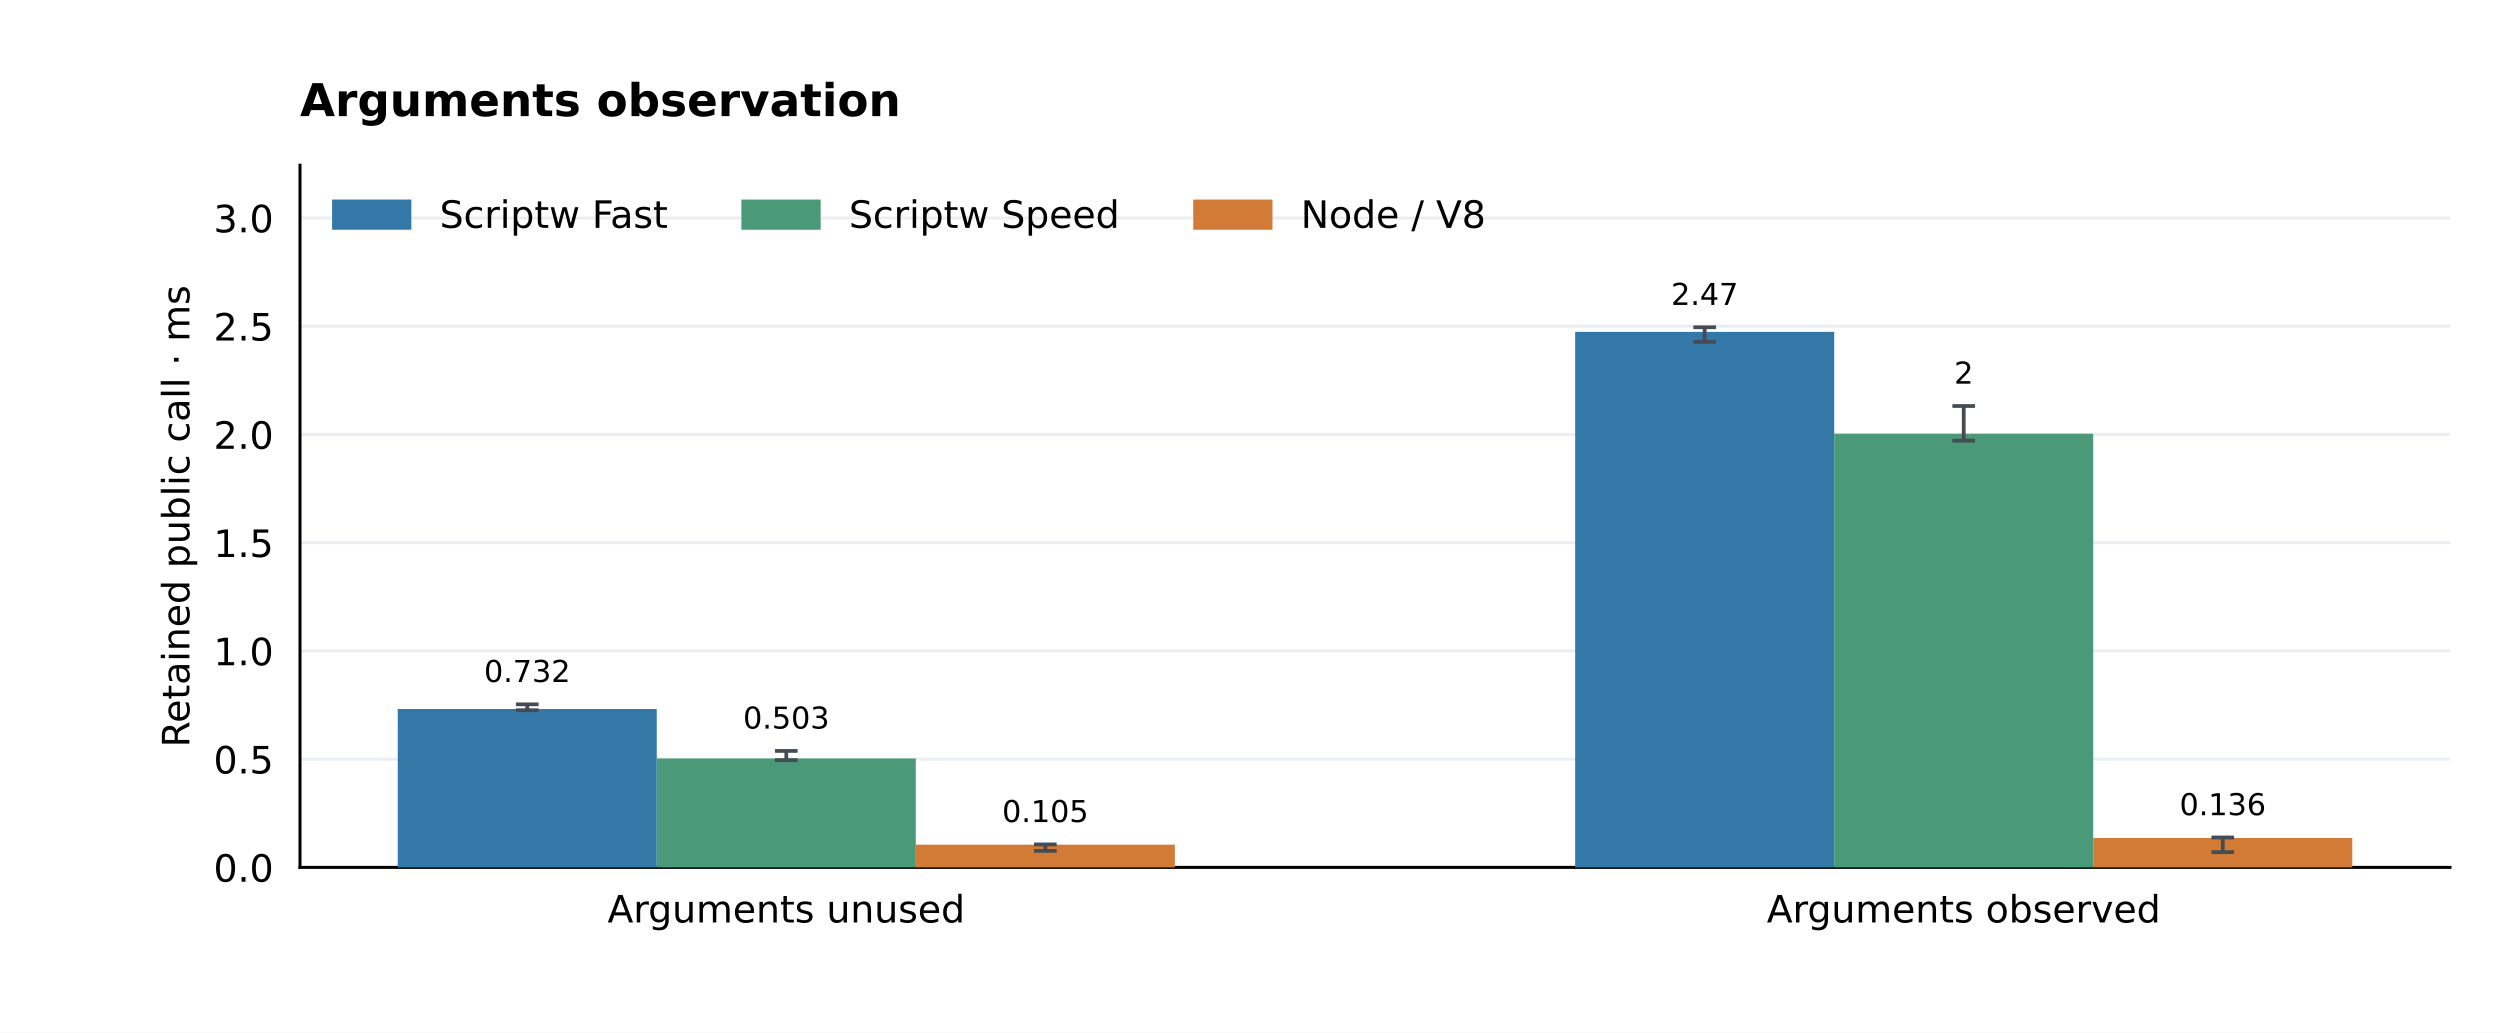
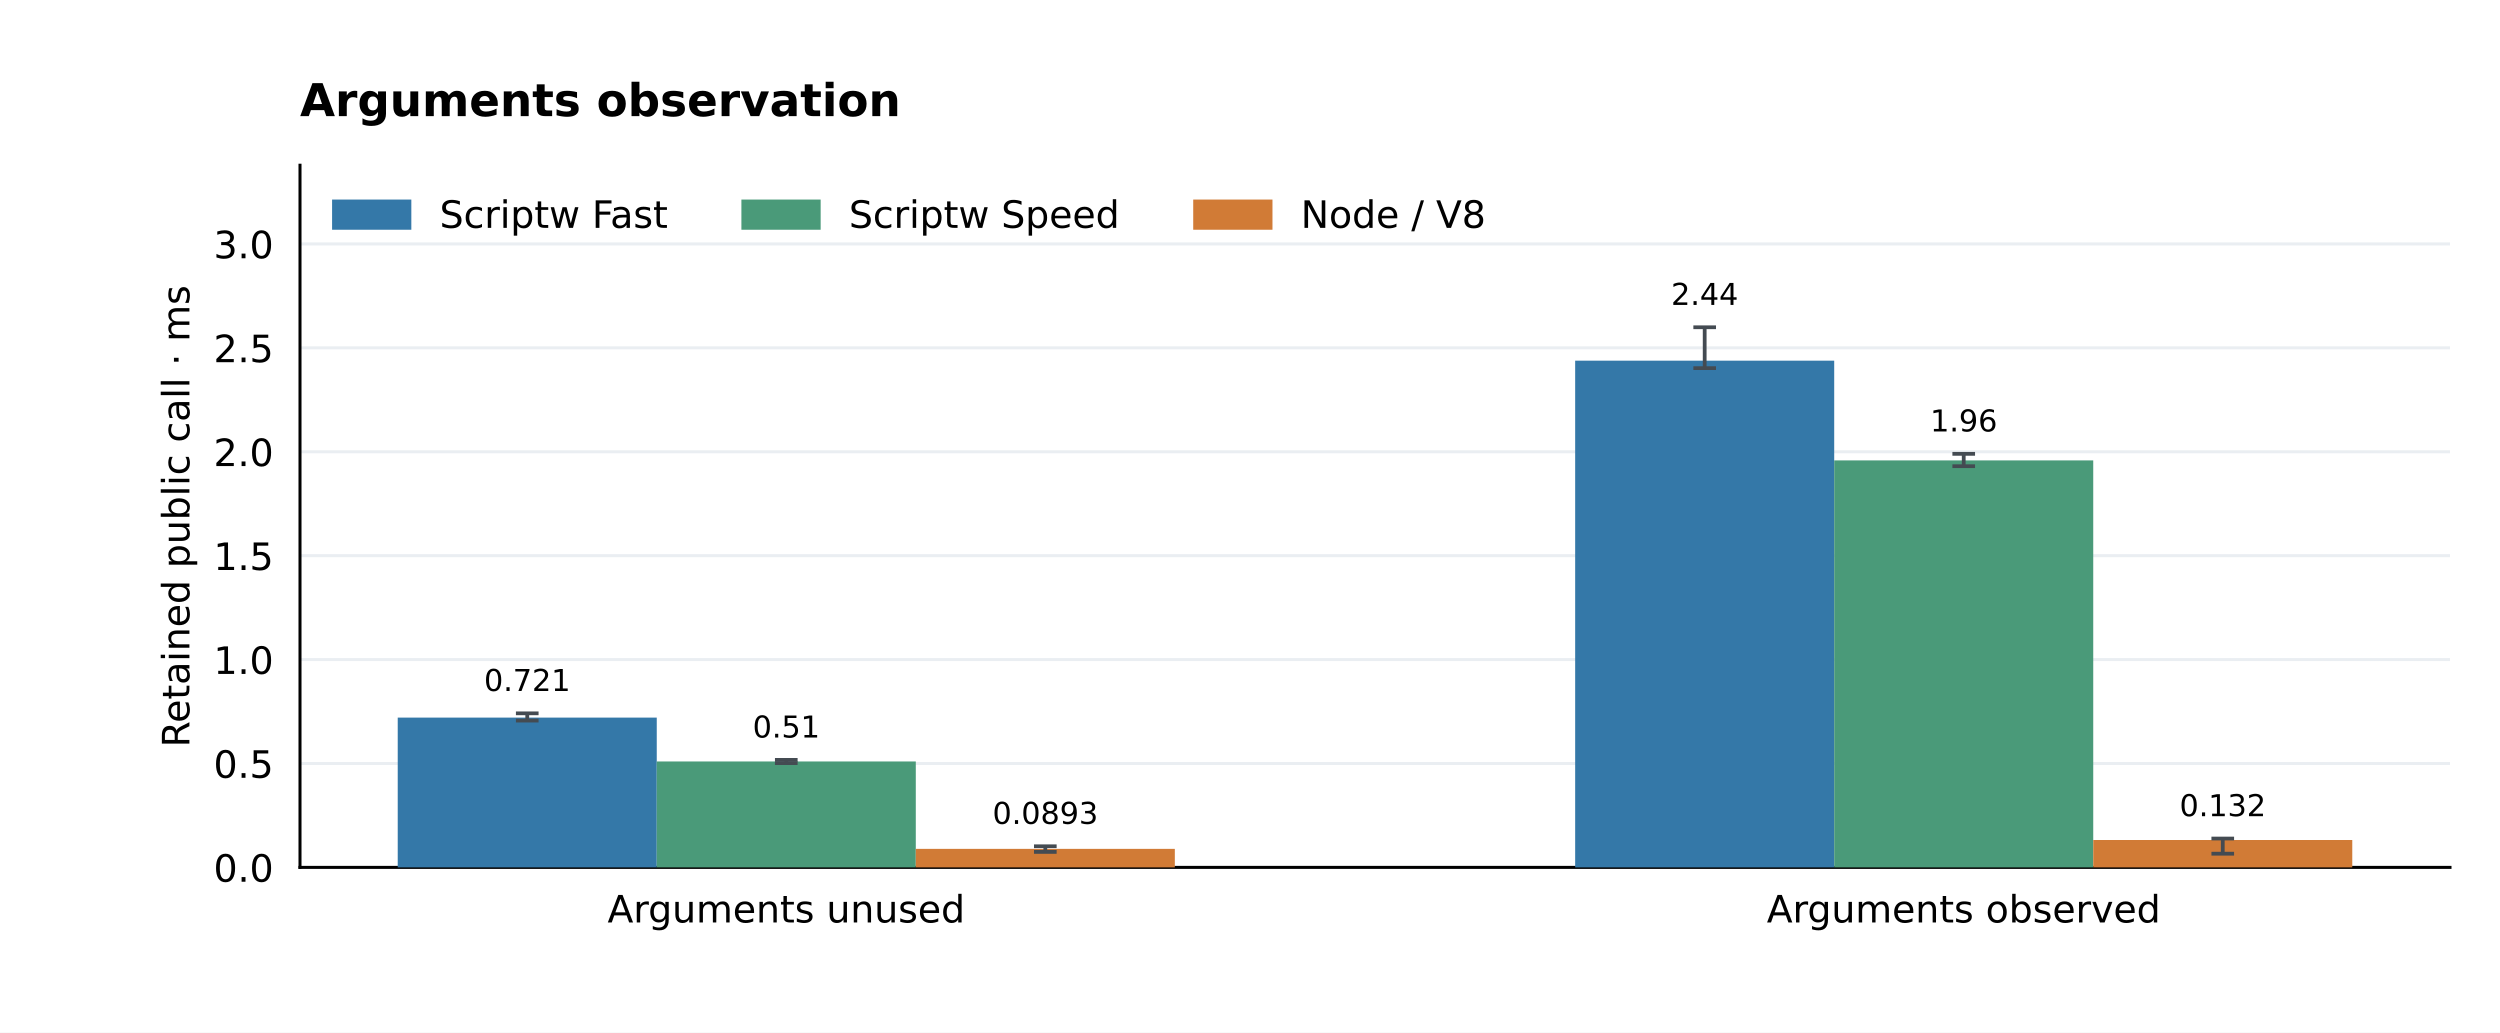
<svg xmlns="http://www.w3.org/2000/svg" xmlns:xlink="http://www.w3.org/1999/xlink" width="662.4pt" height="273.6pt" viewBox="0 0 662.4 273.6" version="1.1">
  <defs>
    <style type="text/css">*{stroke-linejoin: round; stroke-linecap: butt}</style>
  </defs>
  <g id="figure_1">
    <g id="patch_1">
      <path d="M 0 273.6 L 662.4 273.6 L 662.4 0 L 0 0 z " style="fill: #ffffff" />
    </g>
    <g id="axes_1">
      <g id="patch_2">
        <path d="M 79.488 229.824 L 649.152 229.824 L 649.152 43.776 L 79.488 43.776 z " style="fill: #ffffff" />
      </g>
      <g id="matplotlib.axis_1">
        <g id="xtick_1">
          <g id="line2d_1" />
          <g id="text_1">
            <text style="font-size: 10px; font-family: 'DejaVu Sans'; text-anchor: middle" x="208.333" y="244.422" transform="rotate(-0 208.3331 244.4224)">Arguments unused</text>
          </g>
        </g>
        <g id="xtick_2">
          <g id="line2d_2" />
          <g id="text_2">
            <text style="font-size: 10px; font-family: 'DejaVu Sans'; text-anchor: middle" x="520.307" y="244.422" transform="rotate(-0 520.3069 244.4224)">Arguments observed</text>
          </g>
        </g>
      </g>
      <g id="matplotlib.axis_2">
        <g id="ytick_1">
          <g id="line2d_3">
            <path d="M 79.488 229.824 L 649.152 229.824 " clip-path="url(#p1d729bc3f9)" style="fill: none; stroke: #eaeef2; stroke-width: 0.8; stroke-linecap: square" />
          </g>
          <g id="line2d_4" />
          <g id="text_3">
            <text style="font-size: 10px; font-family: 'DejaVu Sans'; text-anchor: end" x="72.488" y="233.623" transform="rotate(-0 72.488 233.6228)">0.0</text>
          </g>
        </g>
        <g id="ytick_2">
          <g id="line2d_5">
-             <path d="M 79.488 201.146 L 649.152 201.146 " clip-path="url(#p1d729bc3f9)" style="fill: none; stroke: #eaeef2; stroke-width: 0.8; stroke-linecap: square" />
+             <path d="M 79.488 202.292 L 649.152 202.292 " clip-path="url(#p1d729bc3f9)" style="fill: none; stroke: #eaeef2; stroke-width: 0.8; stroke-linecap: square" />
          </g>
          <g id="line2d_6" />
          <g id="text_4">
-             <text style="font-size: 10px; font-family: 'DejaVu Sans'; text-anchor: end" x="72.488" y="204.945" transform="rotate(-0 72.488 204.945)">0.5</text>
+             <text style="font-size: 10px; font-family: 'DejaVu Sans'; text-anchor: end" x="72.488" y="206.091" transform="rotate(-0 72.488 206.0912)">0.5</text>
          </g>
        </g>
        <g id="ytick_3">
          <g id="line2d_7">
-             <path d="M 79.488 172.468 L 649.152 172.468 " clip-path="url(#p1d729bc3f9)" style="fill: none; stroke: #eaeef2; stroke-width: 0.8; stroke-linecap: square" />
+             <path d="M 79.488 174.761 L 649.152 174.761 " clip-path="url(#p1d729bc3f9)" style="fill: none; stroke: #eaeef2; stroke-width: 0.8; stroke-linecap: square" />
          </g>
          <g id="line2d_8" />
          <g id="text_5">
-             <text style="font-size: 10px; font-family: 'DejaVu Sans'; text-anchor: end" x="72.488" y="176.267" transform="rotate(-0 72.488 176.2671)">1.0</text>
+             <text style="font-size: 10px; font-family: 'DejaVu Sans'; text-anchor: end" x="72.488" y="178.56" transform="rotate(-0 72.488 178.5596)">1.0</text>
          </g>
        </g>
        <g id="ytick_4">
          <g id="line2d_9">
-             <path d="M 79.488 143.79 L 649.152 143.79 " clip-path="url(#p1d729bc3f9)" style="fill: none; stroke: #eaeef2; stroke-width: 0.8; stroke-linecap: square" />
+             <path d="M 79.488 147.229 L 649.152 147.229 " clip-path="url(#p1d729bc3f9)" style="fill: none; stroke: #eaeef2; stroke-width: 0.8; stroke-linecap: square" />
          </g>
          <g id="line2d_10" />
          <g id="text_6">
-             <text style="font-size: 10px; font-family: 'DejaVu Sans'; text-anchor: end" x="72.488" y="147.589" transform="rotate(-0 72.488 147.5893)">1.5</text>
+             <text style="font-size: 10px; font-family: 'DejaVu Sans'; text-anchor: end" x="72.488" y="151.028" transform="rotate(-0 72.488 151.0279)">1.5</text>
          </g>
        </g>
        <g id="ytick_5">
          <g id="line2d_11">
-             <path d="M 79.488 115.113 L 649.152 115.113 " clip-path="url(#p1d729bc3f9)" style="fill: none; stroke: #eaeef2; stroke-width: 0.8; stroke-linecap: square" />
+             <path d="M 79.488 119.697 L 649.152 119.697 " clip-path="url(#p1d729bc3f9)" style="fill: none; stroke: #eaeef2; stroke-width: 0.8; stroke-linecap: square" />
          </g>
          <g id="line2d_12" />
          <g id="text_7">
-             <text style="font-size: 10px; font-family: 'DejaVu Sans'; text-anchor: end" x="72.488" y="118.911" transform="rotate(-0 72.488 118.9115)">2.0</text>
+             <text style="font-size: 10px; font-family: 'DejaVu Sans'; text-anchor: end" x="72.488" y="123.496" transform="rotate(-0 72.488 123.4963)">2.0</text>
          </g>
        </g>
        <g id="ytick_6">
          <g id="line2d_13">
-             <path d="M 79.488 86.435 L 649.152 86.435 " clip-path="url(#p1d729bc3f9)" style="fill: none; stroke: #eaeef2; stroke-width: 0.8; stroke-linecap: square" />
+             <path d="M 79.488 92.166 L 649.152 92.166 " clip-path="url(#p1d729bc3f9)" style="fill: none; stroke: #eaeef2; stroke-width: 0.8; stroke-linecap: square" />
          </g>
          <g id="line2d_14" />
          <g id="text_8">
-             <text style="font-size: 10px; font-family: 'DejaVu Sans'; text-anchor: end" x="72.488" y="90.234" transform="rotate(-0 72.488 90.23362)">2.5</text>
+             <text style="font-size: 10px; font-family: 'DejaVu Sans'; text-anchor: end" x="72.488" y="95.965" transform="rotate(-0 72.488 95.96465)">2.5</text>
          </g>
        </g>
        <g id="ytick_7">
          <g id="line2d_15">
-             <path d="M 79.488 57.757 L 649.152 57.757 " clip-path="url(#p1d729bc3f9)" style="fill: none; stroke: #eaeef2; stroke-width: 0.8; stroke-linecap: square" />
+             <path d="M 79.488 64.634 L 649.152 64.634 " clip-path="url(#p1d729bc3f9)" style="fill: none; stroke: #eaeef2; stroke-width: 0.8; stroke-linecap: square" />
          </g>
          <g id="line2d_16" />
          <g id="text_9">
-             <text style="font-size: 10px; font-family: 'DejaVu Sans'; text-anchor: end" x="72.488" y="61.556" transform="rotate(-0 72.488 61.55577)">3.0</text>
+             <text style="font-size: 10px; font-family: 'DejaVu Sans'; text-anchor: end" x="72.488" y="68.433" transform="rotate(-0 72.488 68.43301)">3.0</text>
          </g>
        </g>
        <g id="text_10">
          <text style="font-size: 10px; font-family: 'DejaVu Sans'; text-anchor: middle" x="50.183" y="136.8" transform="rotate(-90 50.18253 136.8)">Retained public call · ms</text>
        </g>
      </g>
      <g id="patch_3">
        <path d="M 79.488 229.824 L 79.488 43.776 " style="fill: none; stroke: #000000; stroke-width: 0.8; stroke-linejoin: miter; stroke-linecap: square" />
      </g>
      <g id="patch_4">
        <path d="M 79.488 229.824 L 649.152 229.824 " style="fill: none; stroke: #000000; stroke-width: 0.8; stroke-linejoin: miter; stroke-linecap: square" />
      </g>
      <g id="patch_5">
-         <path d="M 105.382 229.824 L 174.016 229.824 L 174.016 187.857 L 105.382 187.857 z " clip-path="url(#p1d729bc3f9)" style="fill: #3478a8" />
+         <path d="M 105.382 229.824 L 174.016 229.824 L 174.016 190.14 L 105.382 190.14 z " clip-path="url(#p1d729bc3f9)" style="fill: #3478a8" />
      </g>
      <g id="text_11">
-         <text style="font-size: 8px; font-family: 'DejaVu Sans'; text-anchor: middle" x="139.699" y="180.699" transform="rotate(-0 139.6989 180.6986)">0.732</text>
+         <text style="font-size: 8px; font-family: 'DejaVu Sans'; text-anchor: middle" x="139.699" y="183.084" transform="rotate(-0 139.6989 183.0838)">0.721</text>
      </g>
      <g id="patch_6">
-         <path d="M 417.356 229.824 L 485.99 229.824 L 485.99 87.924 L 417.356 87.924 z " clip-path="url(#p1d729bc3f9)" style="fill: #3478a8" />
+         <path d="M 417.356 229.824 L 485.99 229.824 L 485.99 95.556 L 417.356 95.556 z " clip-path="url(#p1d729bc3f9)" style="fill: #3478a8" />
      </g>
      <g id="text_12">
-         <text style="font-size: 8px; font-family: 'DejaVu Sans'; text-anchor: middle" x="451.673" y="80.788" transform="rotate(-0 451.6726 80.78828)">2.47</text>
+         <text style="font-size: 8px; font-family: 'DejaVu Sans'; text-anchor: middle" x="451.673" y="80.788" transform="rotate(-0 451.6726 80.78828)">2.44</text>
      </g>
      <g id="patch_7">
-         <path d="M 174.016 229.824 L 242.65 229.824 L 242.65 200.957 L 174.016 200.957 z " clip-path="url(#p1d729bc3f9)" style="fill: #4a9a79" />
+         <path d="M 174.016 229.824 L 242.65 229.824 L 242.65 201.762 L 174.016 201.762 z " clip-path="url(#p1d729bc3f9)" style="fill: #4a9a79" />
      </g>
      <g id="text_13">
-         <text style="font-size: 8px; font-family: 'DejaVu Sans'; text-anchor: middle" x="208.333" y="193.047" transform="rotate(-0 208.3331 193.0471)">0.503</text>
+         <text style="font-size: 8px; font-family: 'DejaVu Sans'; text-anchor: middle" x="208.333" y="195.422" transform="rotate(-0 208.3331 195.4215)">0.51</text>
      </g>
      <g id="patch_8">
-         <path d="M 485.99 229.824 L 554.624 229.824 L 554.624 114.918 L 485.99 114.918 z " clip-path="url(#p1d729bc3f9)" style="fill: #4a9a79" />
+         <path d="M 485.99 229.824 L 554.624 229.824 L 554.624 121.987 L 485.99 121.987 z " clip-path="url(#p1d729bc3f9)" style="fill: #4a9a79" />
      </g>
      <g id="text_14">
-         <text style="font-size: 8px; font-family: 'DejaVu Sans'; text-anchor: middle" x="520.307" y="101.65" transform="rotate(-0 520.3069 101.65)">2</text>
+         <text style="font-size: 8px; font-family: 'DejaVu Sans'; text-anchor: middle" x="520.307" y="114.322" transform="rotate(-0 520.3069 114.3222)">1.96</text>
      </g>
      <g id="patch_9">
-         <path d="M 242.65 229.824 L 311.284 229.824 L 311.284 223.799 L 242.65 223.799 z " clip-path="url(#p1d729bc3f9)" style="fill: #d17b36" />
+         <path d="M 242.65 229.824 L 311.284 229.824 L 311.284 224.909 L 242.65 224.909 z " clip-path="url(#p1d729bc3f9)" style="fill: #d17b36" />
      </g>
      <g id="text_15">
-         <text style="font-size: 8px; font-family: 'DejaVu Sans'; text-anchor: middle" x="276.967" y="217.818" transform="rotate(-0 276.9674 217.8184)">0.105</text>
+         <text style="font-size: 8px; font-family: 'DejaVu Sans'; text-anchor: middle" x="276.967" y="218.302" transform="rotate(-0 276.9674 218.302)">0.0893</text>
      </g>
      <g id="patch_10">
-         <path d="M 554.624 229.824 L 623.258 229.824 L 623.258 222.038 L 554.624 222.038 z " clip-path="url(#p1d729bc3f9)" style="fill: #d17b36" />
+         <path d="M 554.624 229.824 L 623.258 229.824 L 623.258 222.568 L 554.624 222.568 z " clip-path="url(#p1d729bc3f9)" style="fill: #d17b36" />
      </g>
      <g id="text_16">
-         <text style="font-size: 8px; font-family: 'DejaVu Sans'; text-anchor: middle" x="588.941" y="215.987" transform="rotate(-0 588.9411 215.9875)">0.136</text>
+         <text style="font-size: 8px; font-family: 'DejaVu Sans'; text-anchor: middle" x="588.941" y="216.257" transform="rotate(-0 588.9411 216.2575)">0.132</text>
      </g>
      <g id="text_17">
        <text style="font-weight: 700; font-size: 12px; font-family: 'DejaVu Sans'; text-anchor: start" x="79.488" y="30.776" transform="rotate(-0 79.488 30.776)">Arguments observation</text>
      </g>
      <g id="LineCollection_1">
-         <path d="M 139.699 188.173 L 139.699 186.62 " clip-path="url(#p1d729bc3f9)" style="fill: none; stroke: #444b52" />
+         <path d="M 139.699 190.917 L 139.699 189.006 " clip-path="url(#p1d729bc3f9)" style="fill: none; stroke: #444b52" />
      </g>
      <g id="line2d_17">
        <defs>
          <path id="me3ca2cfee7" d="M 3 0 L -3 -0 " style="stroke: #444b52" />
        </defs>
        <g clip-path="url(#p1d729bc3f9)">
-           <use xlink:href="#me3ca2cfee7" x="139.699" y="188.173" style="fill: #1f77b4; stroke: #444b52" />
+           <use xlink:href="#me3ca2cfee7" x="139.699" y="190.917" style="fill: #1f77b4; stroke: #444b52" />
        </g>
      </g>
      <g id="line2d_18">
        <g clip-path="url(#p1d729bc3f9)">
-           <use xlink:href="#me3ca2cfee7" x="139.699" y="186.62" style="fill: #1f77b4; stroke: #444b52" />
+           <use xlink:href="#me3ca2cfee7" x="139.699" y="189.006" style="fill: #1f77b4; stroke: #444b52" />
        </g>
      </g>
      <g id="LineCollection_2">
-         <path d="M 451.673 90.574 L 451.673 86.71 " clip-path="url(#p1d729bc3f9)" style="fill: none; stroke: #444b52" />
+         <path d="M 451.673 97.54 L 451.673 86.71 " clip-path="url(#p1d729bc3f9)" style="fill: none; stroke: #444b52" />
      </g>
      <g id="line2d_19">
        <g clip-path="url(#p1d729bc3f9)">
-           <use xlink:href="#me3ca2cfee7" x="451.673" y="90.574" style="fill: #1f77b4; stroke: #444b52" />
+           <use xlink:href="#me3ca2cfee7" x="451.673" y="97.54" style="fill: #1f77b4; stroke: #444b52" />
        </g>
      </g>
      <g id="line2d_20">
        <g clip-path="url(#p1d729bc3f9)">
          <use xlink:href="#me3ca2cfee7" x="451.673" y="86.71" style="fill: #1f77b4; stroke: #444b52" />
        </g>
      </g>
      <g id="LineCollection_3">
-         <path d="M 208.333 201.407 L 208.333 198.969 " clip-path="url(#p1d729bc3f9)" style="fill: none; stroke: #444b52" />
+         <path d="M 208.333 202.203 L 208.333 201.343 " clip-path="url(#p1d729bc3f9)" style="fill: none; stroke: #444b52" />
      </g>
      <g id="line2d_21">
        <g clip-path="url(#p1d729bc3f9)">
-           <use xlink:href="#me3ca2cfee7" x="208.333" y="201.407" style="fill: #1f77b4; stroke: #444b52" />
+           <use xlink:href="#me3ca2cfee7" x="208.333" y="202.203" style="fill: #1f77b4; stroke: #444b52" />
        </g>
      </g>
      <g id="line2d_22">
        <g clip-path="url(#p1d729bc3f9)">
-           <use xlink:href="#me3ca2cfee7" x="208.333" y="198.969" style="fill: #1f77b4; stroke: #444b52" />
+           <use xlink:href="#me3ca2cfee7" x="208.333" y="201.343" style="fill: #1f77b4; stroke: #444b52" />
        </g>
      </g>
      <g id="LineCollection_4">
-         <path d="M 520.307 116.754 L 520.307 107.572 " clip-path="url(#p1d729bc3f9)" style="fill: none; stroke: #444b52" />
+         <path d="M 520.307 123.527 L 520.307 120.244 " clip-path="url(#p1d729bc3f9)" style="fill: none; stroke: #444b52" />
      </g>
      <g id="line2d_23">
        <g clip-path="url(#p1d729bc3f9)">
-           <use xlink:href="#me3ca2cfee7" x="520.307" y="116.754" style="fill: #1f77b4; stroke: #444b52" />
+           <use xlink:href="#me3ca2cfee7" x="520.307" y="123.527" style="fill: #1f77b4; stroke: #444b52" />
        </g>
      </g>
      <g id="line2d_24">
        <g clip-path="url(#p1d729bc3f9)">
-           <use xlink:href="#me3ca2cfee7" x="520.307" y="107.572" style="fill: #1f77b4; stroke: #444b52" />
+           <use xlink:href="#me3ca2cfee7" x="520.307" y="120.244" style="fill: #1f77b4; stroke: #444b52" />
        </g>
      </g>
      <g id="LineCollection_5">
-         <path d="M 276.967 225.445 L 276.967 223.74 " clip-path="url(#p1d729bc3f9)" style="fill: none; stroke: #444b52" />
+         <path d="M 276.967 225.716 L 276.967 224.224 " clip-path="url(#p1d729bc3f9)" style="fill: none; stroke: #444b52" />
      </g>
      <g id="line2d_25">
        <g clip-path="url(#p1d729bc3f9)">
-           <use xlink:href="#me3ca2cfee7" x="276.967" y="225.445" style="fill: #1f77b4; stroke: #444b52" />
+           <use xlink:href="#me3ca2cfee7" x="276.967" y="225.716" style="fill: #1f77b4; stroke: #444b52" />
        </g>
      </g>
      <g id="line2d_26">
        <g clip-path="url(#p1d729bc3f9)">
-           <use xlink:href="#me3ca2cfee7" x="276.967" y="223.74" style="fill: #1f77b4; stroke: #444b52" />
+           <use xlink:href="#me3ca2cfee7" x="276.967" y="224.224" style="fill: #1f77b4; stroke: #444b52" />
        </g>
      </g>
      <g id="LineCollection_6">
-         <path d="M 588.941 225.789 L 588.941 221.909 " clip-path="url(#p1d729bc3f9)" style="fill: none; stroke: #444b52" />
+         <path d="M 588.941 226.198 L 588.941 222.179 " clip-path="url(#p1d729bc3f9)" style="fill: none; stroke: #444b52" />
      </g>
      <g id="line2d_27">
        <g clip-path="url(#p1d729bc3f9)">
-           <use xlink:href="#me3ca2cfee7" x="588.941" y="225.789" style="fill: #1f77b4; stroke: #444b52" />
+           <use xlink:href="#me3ca2cfee7" x="588.941" y="226.198" style="fill: #1f77b4; stroke: #444b52" />
        </g>
      </g>
      <g id="line2d_28">
        <g clip-path="url(#p1d729bc3f9)">
-           <use xlink:href="#me3ca2cfee7" x="588.941" y="221.909" style="fill: #1f77b4; stroke: #444b52" />
+           <use xlink:href="#me3ca2cfee7" x="588.941" y="222.179" style="fill: #1f77b4; stroke: #444b52" />
        </g>
      </g>
      <g id="legend_1">
        <g id="patch_11">
          <path d="M 88.488 60.374 L 108.488 60.374 L 108.488 53.374 L 88.488 53.374 z " style="fill: #3478a8; stroke: #3478a8; stroke-linejoin: miter" />
        </g>
        <g id="text_18">
          <text style="font-size: 10px; font-family: 'DejaVu Sans'; text-anchor: start" x="116.488" y="60.374" transform="rotate(-0 116.488 60.37444)">Scriptw Fast</text>
        </g>
        <g id="patch_12">
          <path d="M 196.941 60.374 L 216.941 60.374 L 216.941 53.374 L 196.941 53.374 z " style="fill: #4a9a79; stroke: #4a9a79; stroke-linejoin: miter" />
        </g>
        <g id="text_19">
          <text style="font-size: 10px; font-family: 'DejaVu Sans'; text-anchor: start" x="224.941" y="60.374" transform="rotate(-0 224.9411 60.37444)">Scriptw Speed</text>
        </g>
        <g id="patch_13">
          <path d="M 316.654 60.374 L 336.654 60.374 L 336.654 53.374 L 316.654 53.374 z " style="fill: #d17b36; stroke: #d17b36; stroke-linejoin: miter" />
        </g>
        <g id="text_20">
          <text style="font-size: 10px; font-family: 'DejaVu Sans'; text-anchor: start" x="344.654" y="60.374" transform="rotate(-0 344.6536 60.37444)">Node / V8</text>
        </g>
      </g>
    </g>
  </g>
  <defs>
    <clipPath id="p1d729bc3f9">
      <rect x="79.488" y="43.776" width="569.664" height="186.048" />
    </clipPath>
  </defs>
</svg>
